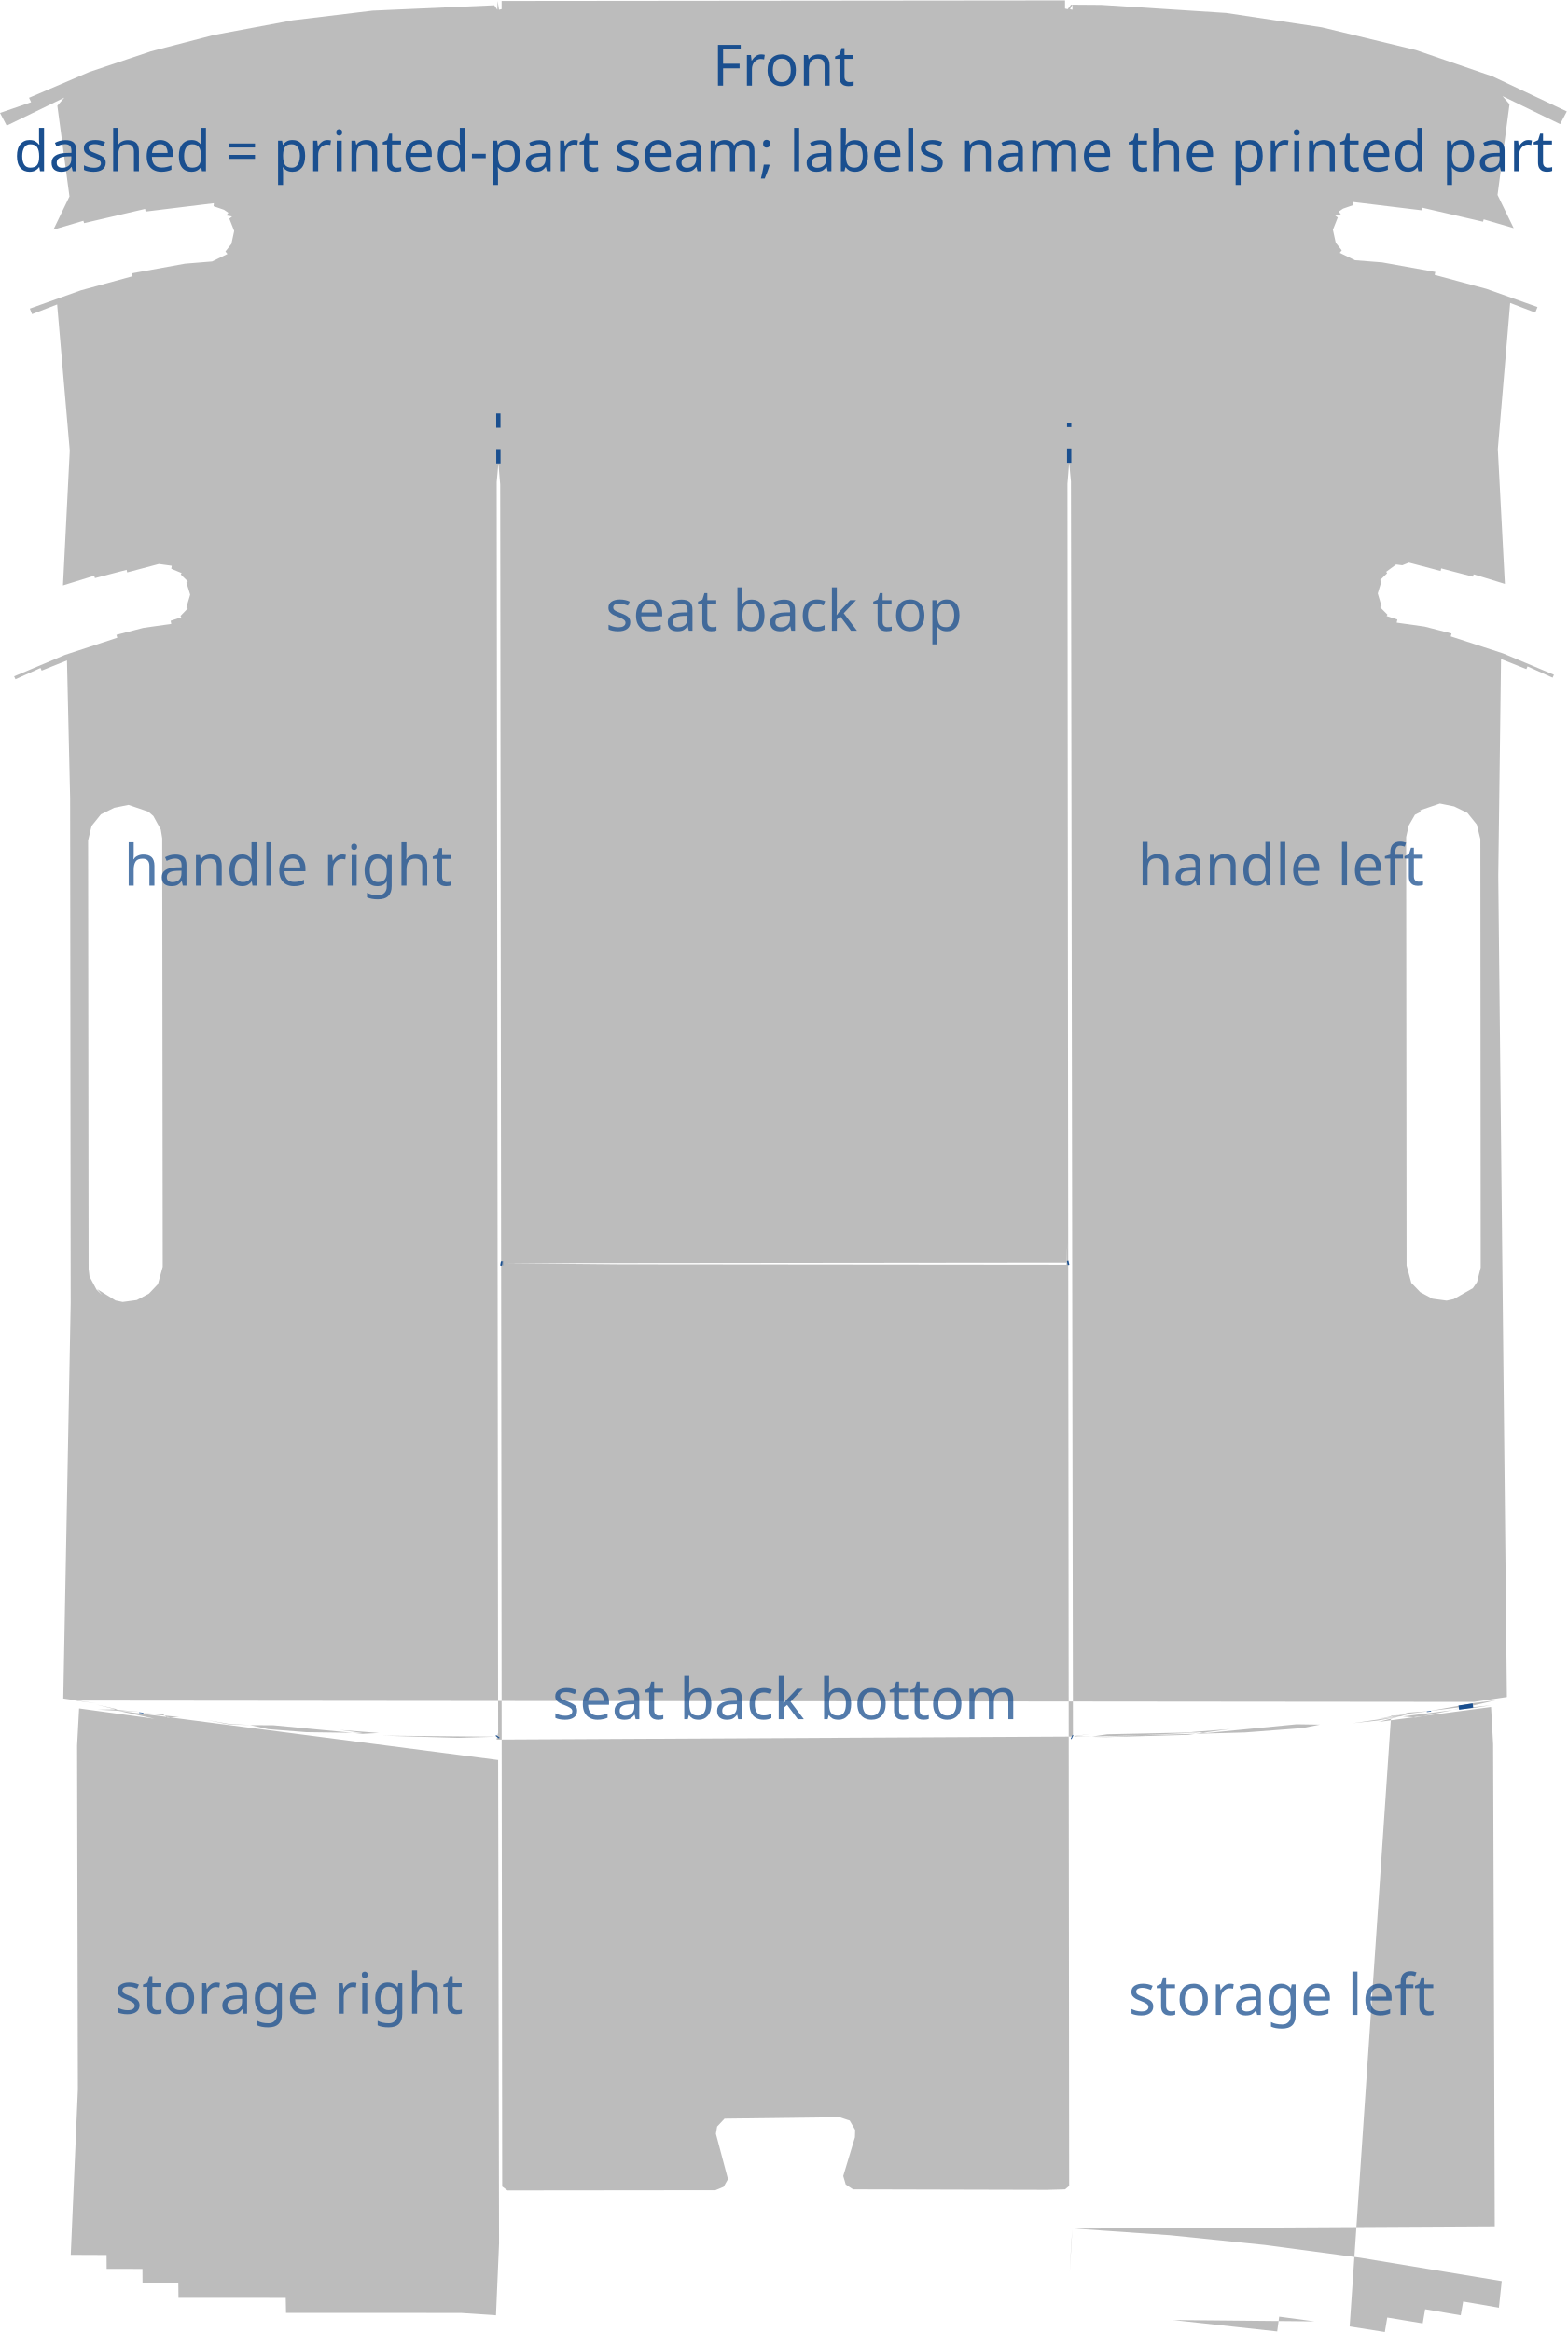
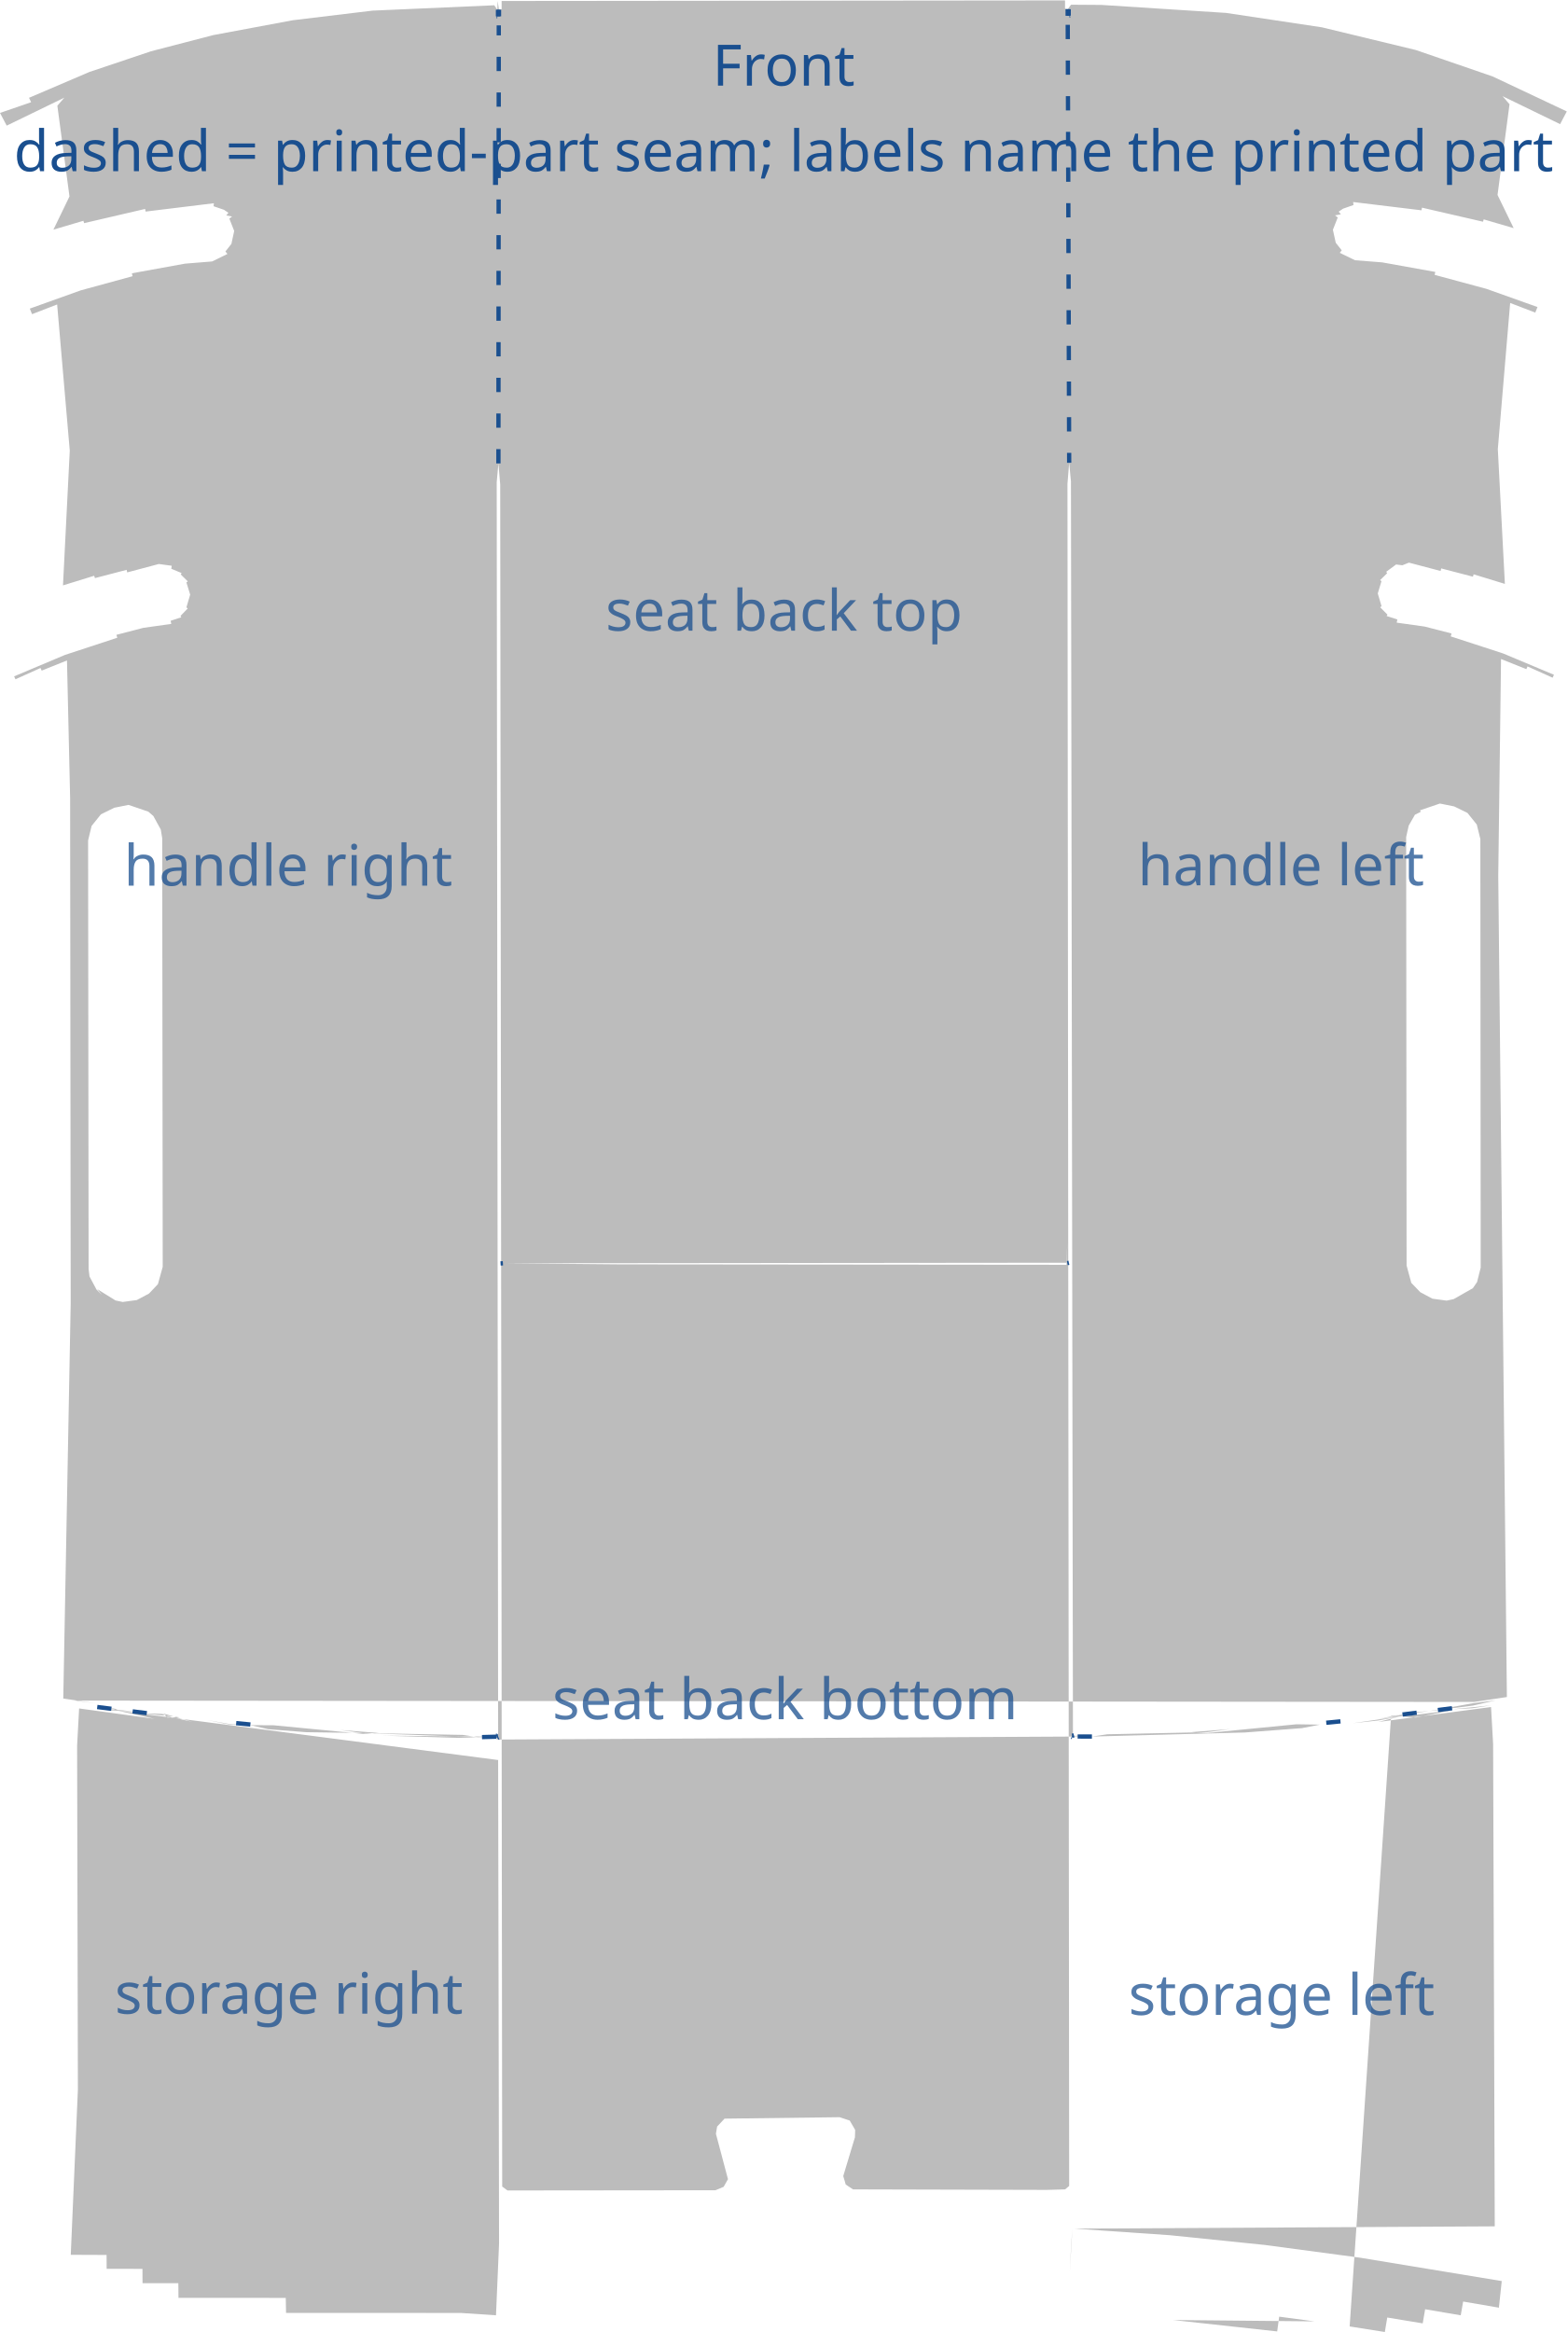
<svg xmlns="http://www.w3.org/2000/svg" width="219.7mm" height="326.9mm" viewBox="0 0 219.7 326.9" version="1.1">
-   <path d="M206.63 238.58 L211.24 237.89 L210.03 122.8 L210.42 92.38 L213.97 93.8 L214.13 93.42 L217.65 95 L217.84 94.59 L210.71 91.6 L203.37 89.21 L203.48 88.8 L199.7 87.83 L195.79 87.28 L195.89 86.84 L194.38 86.35 L194.5 86.16 L193.47 85.12 L193.67 84.98 L193.14 83.19 L193.66 81.47 L193.46 81.33 L194.45 80.36 L194.33 80.15 L195.71 79.13 L196.58 79.24 L197.51 78.87 L201.95 80.04 L202.03 79.68 L206.48 80.84 L206.58 80.51 L210.96 81.85 L209.97 62.96 L211.7 42.47 L215.22 43.82 L215.53 43.04 L208.37 40.49 L201.11 38.53 L201.21 38.12 L193.76 36.78 L189.95 36.48 L187.81 35.44 L188.09 35.09 L187.25 34.03 L186.85 32.21 L187.53 30.49 L187.15 30.19 L187.97 30.04 L187.66 29.67 L188.28 29.25 L189.74 28.74 L189.69 28.32 L199.27 29.48 L199.34 29.11 L207.89 31.08 L207.99 30.75 L212.19 31.98 L209.93 27.33 L211.61 14.61 L210.63 13.48 L218.7 17.4 L219.64 15.62 L209.25 10.72 L198.47 7.01 L185.31 3.83 L171.88 1.81 L154.4 0.69 L150.14 0.66 L149.67 1.29 L149.3 1.2 L149.3 0.06 L70.32 0.14 L70.32 1.28 L69.95 1.37 L69.76 0.13 L69.72 1.38 L69.29 0.74 L52.22 1.49 L41.03 2.84 L29.9 4.92 L21.16 7.19 L12.53 10.09 L4.07 13.71 L4.36 14.33 L0 15.83 L0.94 17.61 L9.02 13.69 L8.04 14.82 L9.74 27.54 L7.49 32.19 L11.69 30.95 L11.79 31.28 L20.34 29.29 L20.41 29.66 L29.98 28.49 L29.94 28.91 L31.4 29.41 L32.02 29.83 L31.72 30.2 L32.53 30.35 L32.15 30.65 L32.83 32.37 L32.44 34.19 L31.6 35.25 L31.88 35.6 L29.74 36.65 L25.93 36.96 L18.49 38.31 L18.58 38.72 L11.33 40.7 L4.18 43.26 L4.49 44.04 L8.01 42.68 L9.78 63.17 L8.83 82.06 L13.2 80.71 L13.31 81.04 L17.75 79.88 L17.83 80.24 L22.27 79.06 L24.08 79.31 L24.01 79.73 L25.46 80.33 L25.34 80.53 L26.33 81.5 L26.13 81.64 L26.66 83.36 L26.13 85.15 L26.32 85.29 L25.3 86.34 L25.42 86.53 L23.92 87.02 L24.01 87.46 L20.1 88.01 L16.32 88.99 L16.44 89.4 L9.1 91.81 L1.98 94.81 L2.17 95.22 L5.68 93.64 L5.84 94.01 L9.39 92.58 L9.83 111.85 L9.91 182.67 L8.87 238.1 L13.48 238.78 L10.45 238.39 Z M207.06 179.72 L206.47 180.58 L203.78 182.11 L202.79 182.32 L200.8 182.05 L199.1 181.14 L197.84 179.83 L197.18 177.4 L197.12 117.33 L197.48 115.73 L198.35 114.21 L199.17 113.8 L199.06 113.59 L201.85 112.64 L203.84 113.04 L205.71 113.95 L207.02 115.58 L207.52 117.61 L207.57 177.69 Z M13.53 180.78 L12.55 178.94 L12.42 177.89 L12.35 117.81 L12.84 115.78 L14.15 114.15 L16.02 113.23 L18.02 112.83 L20.8 113.78 L21.5 114.39 L22.54 116.29 L22.74 117.51 L22.81 177.58 L22.14 180.01 L20.89 181.33 L19.18 182.24 L17.2 182.51 L16.2 182.3 L13.63 180.71 L14.29 181.51 Z M86.85 177.24 L70.5 177.09 L149.49 177.01 L149.63 174.14 L149.51 177.3 Z M16.47 239.79 L21.65 240.94 L11.09 239.49 L10.81 244.69 L10.92 292.91 L9.92 316.08 L14.94 316.1 L14.95 318.04 L19.97 318.05 L19.98 320.06 L25 320.06 L25.02 322.11 L40.06 322.12 L40.1 324.22 L64.63 324.23 L69.53 324.56 L69.96 314.47 L69.83 246.72 Z M69.61 243.85 L69.83 242.91 L69.63 67.58 L69.87 64.96 L70.12 67.92 L70.4 306.51 L71.14 307.06 L100.29 307.03 L101.44 306.55 L102.05 305.48 L100.36 299.11 L100.53 298.1 L101.57 296.99 L117.7 296.79 L119.12 297.26 L119.88 298.57 L119.85 299.6 L118.21 305.04 L118.56 306.23 L119.58 306.91 L146.72 306.98 L149.31 306.91 L149.88 306.43 L149.64 67.83 L149.88 64.87 L150.13 67.5 L150.41 243.43 Z M189.2 326.12 L194.13 326.9 L194.47 324.87 L199.44 325.69 L199.78 323.71 L204.77 324.56 L205.11 322.63 L210.12 323.49 L210.52 319.76 L190.63 316.48 L177.33 314.7 L163.98 313.33 L150.59 312.41 L209.54 312.09 L209.31 244.49 L209.02 239.29 L193.2 241.39 L197.39 240.31 L195.01 240.52 Z M164.44 325.22 L179.04 326.82 L179.32 324.75 L184.26 325.41 Z M153.07 243.43 L155.24 243.11 L169.27 242.81 L172.46 242.38 L167.01 242.81 L169.28 242.93 L181.76 241.71 L185.03 241.76 L182.52 242.25 L174.51 242.86 Z M50.85 242.93 L42.95 242.82 L37.6 242.4 L35.09 241.83 L38.36 241.85 L50.84 243.05 L53.11 242.93 L47.66 242.51 Z M169.27 242.81 L166.55 243.19 L153.27 243.56 Z M69.57 243.45 L64.21 243.61 L53.57 243.3 Z M200.31 239.87 L206.48 239.09 L209.69 238.35 L206.61 238.75 L209.67 238.19 Z M196.65 240.62 L198.47 240.76 L203.65 239.72 Z M196.64 240.54 L193.17 241.18 L189.64 241.56 Z M203.64 239.6 L206.36 239.46 L209 239.06 Z M200.31 239.87 L196.61 240.34 L197.34 240.08 Z M13.76 239.66 L19.66 239.97 L16.49 239.7 L13.5 238.95 L16.5 239.62 Z M30.49 241.61 L32.19 241.67 L29.02 241.11 L32.19 241.75 L35.24 241.81 Z M150.33 0.65 L150.34 1.36 L150 1.3 Z M150.33 312.41 L150.18 314.42 L150.07 316.43 L149.97 318.46 Z M19.79 240.15 L22.78 240.26 L23.47 240.77 L25.1 240.7 Z M153.07 243.43 L150.55 243.36 L152.89 243.06 L150.5 243.42 Z M196.61 240.34 L193.14 240.95 L196.62 240.42 L193.15 241.03 Z M150.3 260.34 L150.3 263.08 L150.3 265.82 Z" fill="#bcbcbc" fill-rule="evenodd" />
-   <polyline points="200.32,239.96 200.31,239.87" fill="none" stroke="#1a4f8f" stroke-width="0.6" stroke-dasharray="2 3" />
-   <polyline points="206.48,239.09 203.62,239.51" fill="none" stroke="#1a4f8f" stroke-width="0.6" stroke-dasharray="2 3" />
+   <path d="M206.63 238.58 L211.24 237.89 L210.03 122.8 L210.42 92.38 L213.97 93.8 L214.13 93.42 L217.65 95 L217.84 94.59 L210.71 91.6 L203.37 89.21 L203.48 88.8 L199.7 87.83 L195.79 87.28 L195.89 86.84 L194.38 86.35 L194.5 86.16 L193.47 85.12 L193.67 84.98 L193.14 83.19 L193.66 81.47 L193.46 81.33 L194.45 80.36 L194.33 80.15 L195.71 79.13 L196.58 79.24 L197.51 78.87 L201.95 80.04 L202.03 79.68 L206.48 80.84 L206.58 80.51 L210.96 81.85 L209.97 62.96 L211.7 42.47 L215.22 43.82 L215.53 43.04 L208.37 40.49 L201.11 38.53 L201.21 38.12 L193.76 36.78 L189.95 36.48 L187.81 35.44 L188.09 35.09 L187.25 34.03 L186.85 32.21 L187.53 30.49 L187.15 30.19 L187.97 30.04 L187.66 29.67 L188.28 29.25 L189.74 28.74 L189.69 28.32 L199.27 29.48 L199.34 29.11 L207.89 31.08 L207.99 30.75 L212.19 31.98 L209.93 27.33 L211.61 14.61 L210.63 13.48 L218.7 17.4 L219.64 15.62 L209.25 10.72 L198.47 7.01 L185.31 3.83 L171.88 1.81 L154.4 0.69 L150.14 0.66 L149.67 1.29 L149.3 1.2 L149.3 0.06 L70.32 0.14 L70.32 1.28 L69.95 1.37 L69.76 0.13 L69.72 1.38 L69.29 0.74 L52.22 1.49 L41.03 2.84 L29.9 4.92 L21.16 7.19 L12.53 10.09 L4.07 13.71 L4.36 14.33 L0 15.83 L0.94 17.61 L9.02 13.69 L8.04 14.82 L9.74 27.54 L7.49 32.19 L11.69 30.95 L11.79 31.28 L20.34 29.29 L20.41 29.66 L29.98 28.49 L29.94 28.91 L31.4 29.41 L32.02 29.83 L31.72 30.2 L32.53 30.35 L32.15 30.65 L32.83 32.37 L32.44 34.19 L31.6 35.25 L31.88 35.6 L29.74 36.65 L25.93 36.96 L18.49 38.31 L18.58 38.72 L11.33 40.7 L4.18 43.26 L4.49 44.04 L8.01 42.68 L9.78 63.17 L8.83 82.06 L13.2 80.71 L13.31 81.04 L17.75 79.88 L17.83 80.24 L22.27 79.06 L24.08 79.31 L24.01 79.73 L25.46 80.33 L25.34 80.53 L26.33 81.5 L26.13 81.64 L26.66 83.36 L26.13 85.15 L26.32 85.29 L25.3 86.34 L25.42 86.53 L23.92 87.02 L24.01 87.46 L20.1 88.01 L16.32 88.99 L16.44 89.4 L9.1 91.81 L1.98 94.81 L2.17 95.22 L5.68 93.64 L5.84 94.01 L9.39 92.58 L9.83 111.85 L9.91 182.67 L8.87 238.1 L13.48 238.78 L10.45 238.39 Z M207.06 179.72 L206.47 180.58 L203.78 182.11 L202.79 182.32 L200.8 182.05 L199.1 181.14 L197.84 179.83 L197.18 177.4 L197.12 117.33 L197.48 115.73 L198.35 114.21 L199.17 113.8 L199.06 113.59 L201.85 112.64 L203.84 113.04 L205.71 113.95 L207.02 115.58 L207.52 117.61 L207.57 177.69 Z M13.53 180.78 L12.55 178.94 L12.42 177.89 L12.35 117.81 L12.84 115.78 L14.15 114.15 L16.02 113.23 L18.02 112.83 L20.8 113.78 L21.5 114.39 L22.54 116.29 L22.74 117.51 L22.81 177.58 L22.14 180.01 L20.89 181.33 L19.18 182.24 L17.2 182.51 L16.2 182.3 L13.63 180.71 L14.29 181.51 Z M86.85 177.24 L70.5 177.09 L149.49 177.01 L149.63 174.14 L149.51 177.3 Z M16.47 239.79 L21.65 240.94 L11.09 239.49 L10.81 244.69 L10.92 292.91 L9.92 316.08 L14.94 316.1 L14.95 318.04 L19.97 318.05 L19.98 320.06 L25 320.06 L25.02 322.11 L40.06 322.12 L40.1 324.22 L64.63 324.23 L69.53 324.56 L69.96 314.47 L69.83 246.72 Z M69.61 243.85 L69.83 242.91 L69.63 67.58 L69.87 64.96 L70.12 67.92 L70.4 306.51 L71.14 307.06 L100.29 307.03 L101.44 306.55 L102.05 305.48 L100.36 299.11 L100.53 298.1 L101.57 296.99 L117.7 296.79 L119.12 297.26 L119.88 298.57 L119.85 299.6 L118.21 305.04 L118.56 306.23 L119.58 306.91 L146.72 306.98 L149.31 306.91 L149.88 306.43 L149.64 67.83 L149.88 64.87 L150.13 67.5 L150.41 243.43 Z M189.2 326.12 L194.13 326.9 L194.47 324.87 L199.44 325.69 L199.78 323.71 L204.77 324.56 L205.11 322.63 L210.12 323.49 L210.52 319.76 L190.63 316.48 L177.33 314.7 L163.98 313.33 L150.59 312.41 L209.54 312.09 L209.31 244.49 L209.02 239.29 L193.2 241.39 L197.39 240.31 L195.01 240.52 Z M164.44 325.22 L179.04 326.82 L179.32 324.75 L184.26 325.41 Z M153.07 243.43 L155.24 243.11 L169.27 242.81 L172.46 242.38 L167.01 242.81 L169.28 242.93 L181.76 241.71 L185.03 241.76 L182.52 242.25 L174.51 242.86 Z M50.85 242.93 L42.95 242.82 L37.6 242.4 L35.09 241.83 L38.36 241.85 L50.84 243.05 L53.11 242.93 L47.66 242.51 Z M50.85 242.93 L64.88 243.2 L67.05 243.52 Z M69.57 243.45 L64.21 243.61 L53.57 243.3 Z M200.31 239.87 L206.48 239.09 L209.69 238.35 L206.61 238.75 L209.67 238.19 Z M196.65 240.62 L198.47 240.76 L203.65 239.72 Z M196.64 240.54 L193.17 241.18 L189.64 241.56 Z M26.95 241.36 L23.5 240.6 L22.79 240.17 Z M203.64 239.6 L206.36 239.46 L209 239.06 Z M200.31 239.87 L196.61 240.34 L197.34 240.08 Z M13.76 239.66 L19.66 239.97 L16.49 239.7 L13.5 238.95 L16.5 239.62 Z M30.49 241.61 L32.19 241.67 L29.02 241.11 L32.19 241.75 L35.24 241.81 Z M69.85 243.49 L67.21 243.7 L69.77 243.62 L69.93 243.94 Z M150.33 312.41 L150.18 314.42 L150.07 316.43 L149.97 318.46 Z M19.79 240.15 L22.78 240.26 L23.47 240.77 L25.1 240.7 Z M153.07 243.43 L150.55 243.36 L152.89 243.06 L150.5 243.42 Z M150.55 243.36 L150.55 243.76 L150.5 243.42 Z M196.61 240.34 L193.14 240.95 L196.62 240.42 L193.15 241.03 Z M150.3 260.34 L150.3 263.08 L150.3 265.82 Z" fill="#bcbcbc" fill-rule="evenodd" />
+   <polyline points="153.07,243.43 150.5,243.42" fill="none" stroke="#1a4f8f" stroke-width="0.6" stroke-dasharray="2 3" />
+   <polyline points="196.61,240.34 206.48,239.09" fill="none" stroke="#1a4f8f" stroke-width="0.6" stroke-dasharray="2 3" />
+   <polyline points="187.91,241.3 185.02,241.58" fill="none" stroke="#1a4f8f" stroke-width="0.6" stroke-dasharray="2 3" />
+   <polyline points="150.55,243.25 150.32,243.32" fill="none" stroke="#1a4f8f" stroke-width="0.6" stroke-dasharray="2 3" />
  <polyline points="150.34,243.52 150.23,243.47" fill="none" stroke="#1a4f8f" stroke-width="0.6" stroke-dasharray="2 3" />
-   <polyline points="69.71,243.52 69.8,243.4" fill="none" stroke="#1a4f8f" stroke-width="0.6" stroke-dasharray="2 3" />
-   <polyline points="19.8,240.06 19.79,240.15" fill="none" stroke="#1a4f8f" stroke-width="0.6" stroke-dasharray="2 3" />
-   <polyline points="149.88,64.87 149.88,59.29" fill="none" stroke="#1a4f8f" stroke-width="0.6" stroke-dasharray="2 3" />
-   <polyline points="69.87,64.96 69.86,56.59" fill="none" stroke="#1a4f8f" stroke-width="0.6" stroke-dasharray="2 3" />
-   <polyline points="70.17,177.11 70.39,177.15" fill="none" stroke="#1a4f8f" stroke-width="0.6" stroke-dasharray="2 3" />
-   <polyline points="70.5,177.09 70.43,177.09" fill="none" stroke="#1a4f8f" stroke-width="0.6" stroke-dasharray="2 3" />
+   <polyline points="69.71,243.3 69.57,243.33" fill="none" stroke="#1a4f8f" stroke-width="0.6" stroke-dasharray="2 3" />
+   <polyline points="69.8,243.4 69.69,243.4" fill="none" stroke="#1a4f8f" stroke-width="0.6" stroke-dasharray="2 3" />
+   <polyline points="69.9,243.57 69.78,243.62" fill="none" stroke="#1a4f8f" stroke-width="0.6" stroke-dasharray="2 3" />
+   <polyline points="69.57,243.45 67.05,243.52" fill="none" stroke="#1a4f8f" stroke-width="0.6" stroke-dasharray="2 3" />
+   <polyline points="13.63,239.29 23.5,240.51" fill="none" stroke="#1a4f8f" stroke-width="0.6" stroke-dasharray="2 3" />
+   <polyline points="35.1,241.74 32.21,241.46" fill="none" stroke="#1a4f8f" stroke-width="0.6" stroke-dasharray="2 3" />
+   <polyline points="149.67,1.29 149.67,2.21" fill="none" stroke="#1a4f8f" stroke-width="0.6" stroke-dasharray="2 3" />
+   <polyline points="149.91,2.2 150,2.19" fill="none" stroke="#1a4f8f" stroke-width="0.6" stroke-dasharray="2 3" />
+   <polyline points="149.81,1.29 149.81,2.2" fill="none" stroke="#1a4f8f" stroke-width="0.6" stroke-dasharray="2 3" />
+   <polyline points="149.68,3.48 149.88,64.87" fill="none" stroke="#1a4f8f" stroke-width="0.6" stroke-dasharray="2 3" />
+   <polyline points="69.95,2.29 69.95,1.37" fill="none" stroke="#1a4f8f" stroke-width="0.6" stroke-dasharray="2 3" />
+   <polyline points="69.81,2.29 69.81,1.37" fill="none" stroke="#1a4f8f" stroke-width="0.6" stroke-dasharray="2 3" />
+   <polyline points="69.62,2.28 69.71,2.28" fill="none" stroke="#1a4f8f" stroke-width="0.6" stroke-dasharray="2 3" />
+   <polyline points="69.87,64.96 69.92,3.56" fill="none" stroke="#1a4f8f" stroke-width="0.6" stroke-dasharray="2 3" />
+   <polyline points="70.17,177.11 70.5,177.09" fill="none" stroke="#1a4f8f" stroke-width="0.6" stroke-dasharray="2 3" />
  <polyline points="149.84,177.02 149.62,177.07" fill="none" stroke="#1a4f8f" stroke-width="0.6" stroke-dasharray="2 3" />
  <text x="179.66" y="282.45" text-anchor="middle" font-family="sans-serif" font-size="8" fill="#1a4f8f" opacity="0.75">storage left</text>
  <text x="40.5" y="282.28" text-anchor="middle" font-family="sans-serif" font-size="8" fill="#1a4f8f" opacity="0.75">storage right</text>
  <text x="179.57" y="124.1" text-anchor="middle" font-family="sans-serif" font-size="8" fill="#1a4f8f" opacity="0.75">handle left</text>
  <text x="40.39" y="124.15" text-anchor="middle" font-family="sans-serif" font-size="8" fill="#1a4f8f" opacity="0.75">handle right</text>
  <text x="110.06" y="241" text-anchor="middle" font-family="sans-serif" font-size="8" fill="#1a4f8f" opacity="0.75">seat back bottom</text>
  <text x="109.91" y="88.41" text-anchor="middle" font-family="sans-serif" font-size="8" fill="#1a4f8f" opacity="0.75">seat back top</text>
  <text x="109.85" y="12" text-anchor="middle" font-family="sans-serif" font-size="8" fill="#1a4f8f">Front</text>
  <text x="109.85" y="24" text-anchor="middle" font-family="sans-serif" font-size="8" fill="#1a4f8f">dashed = printed-part seam; labels name the printed part</text>
</svg>
